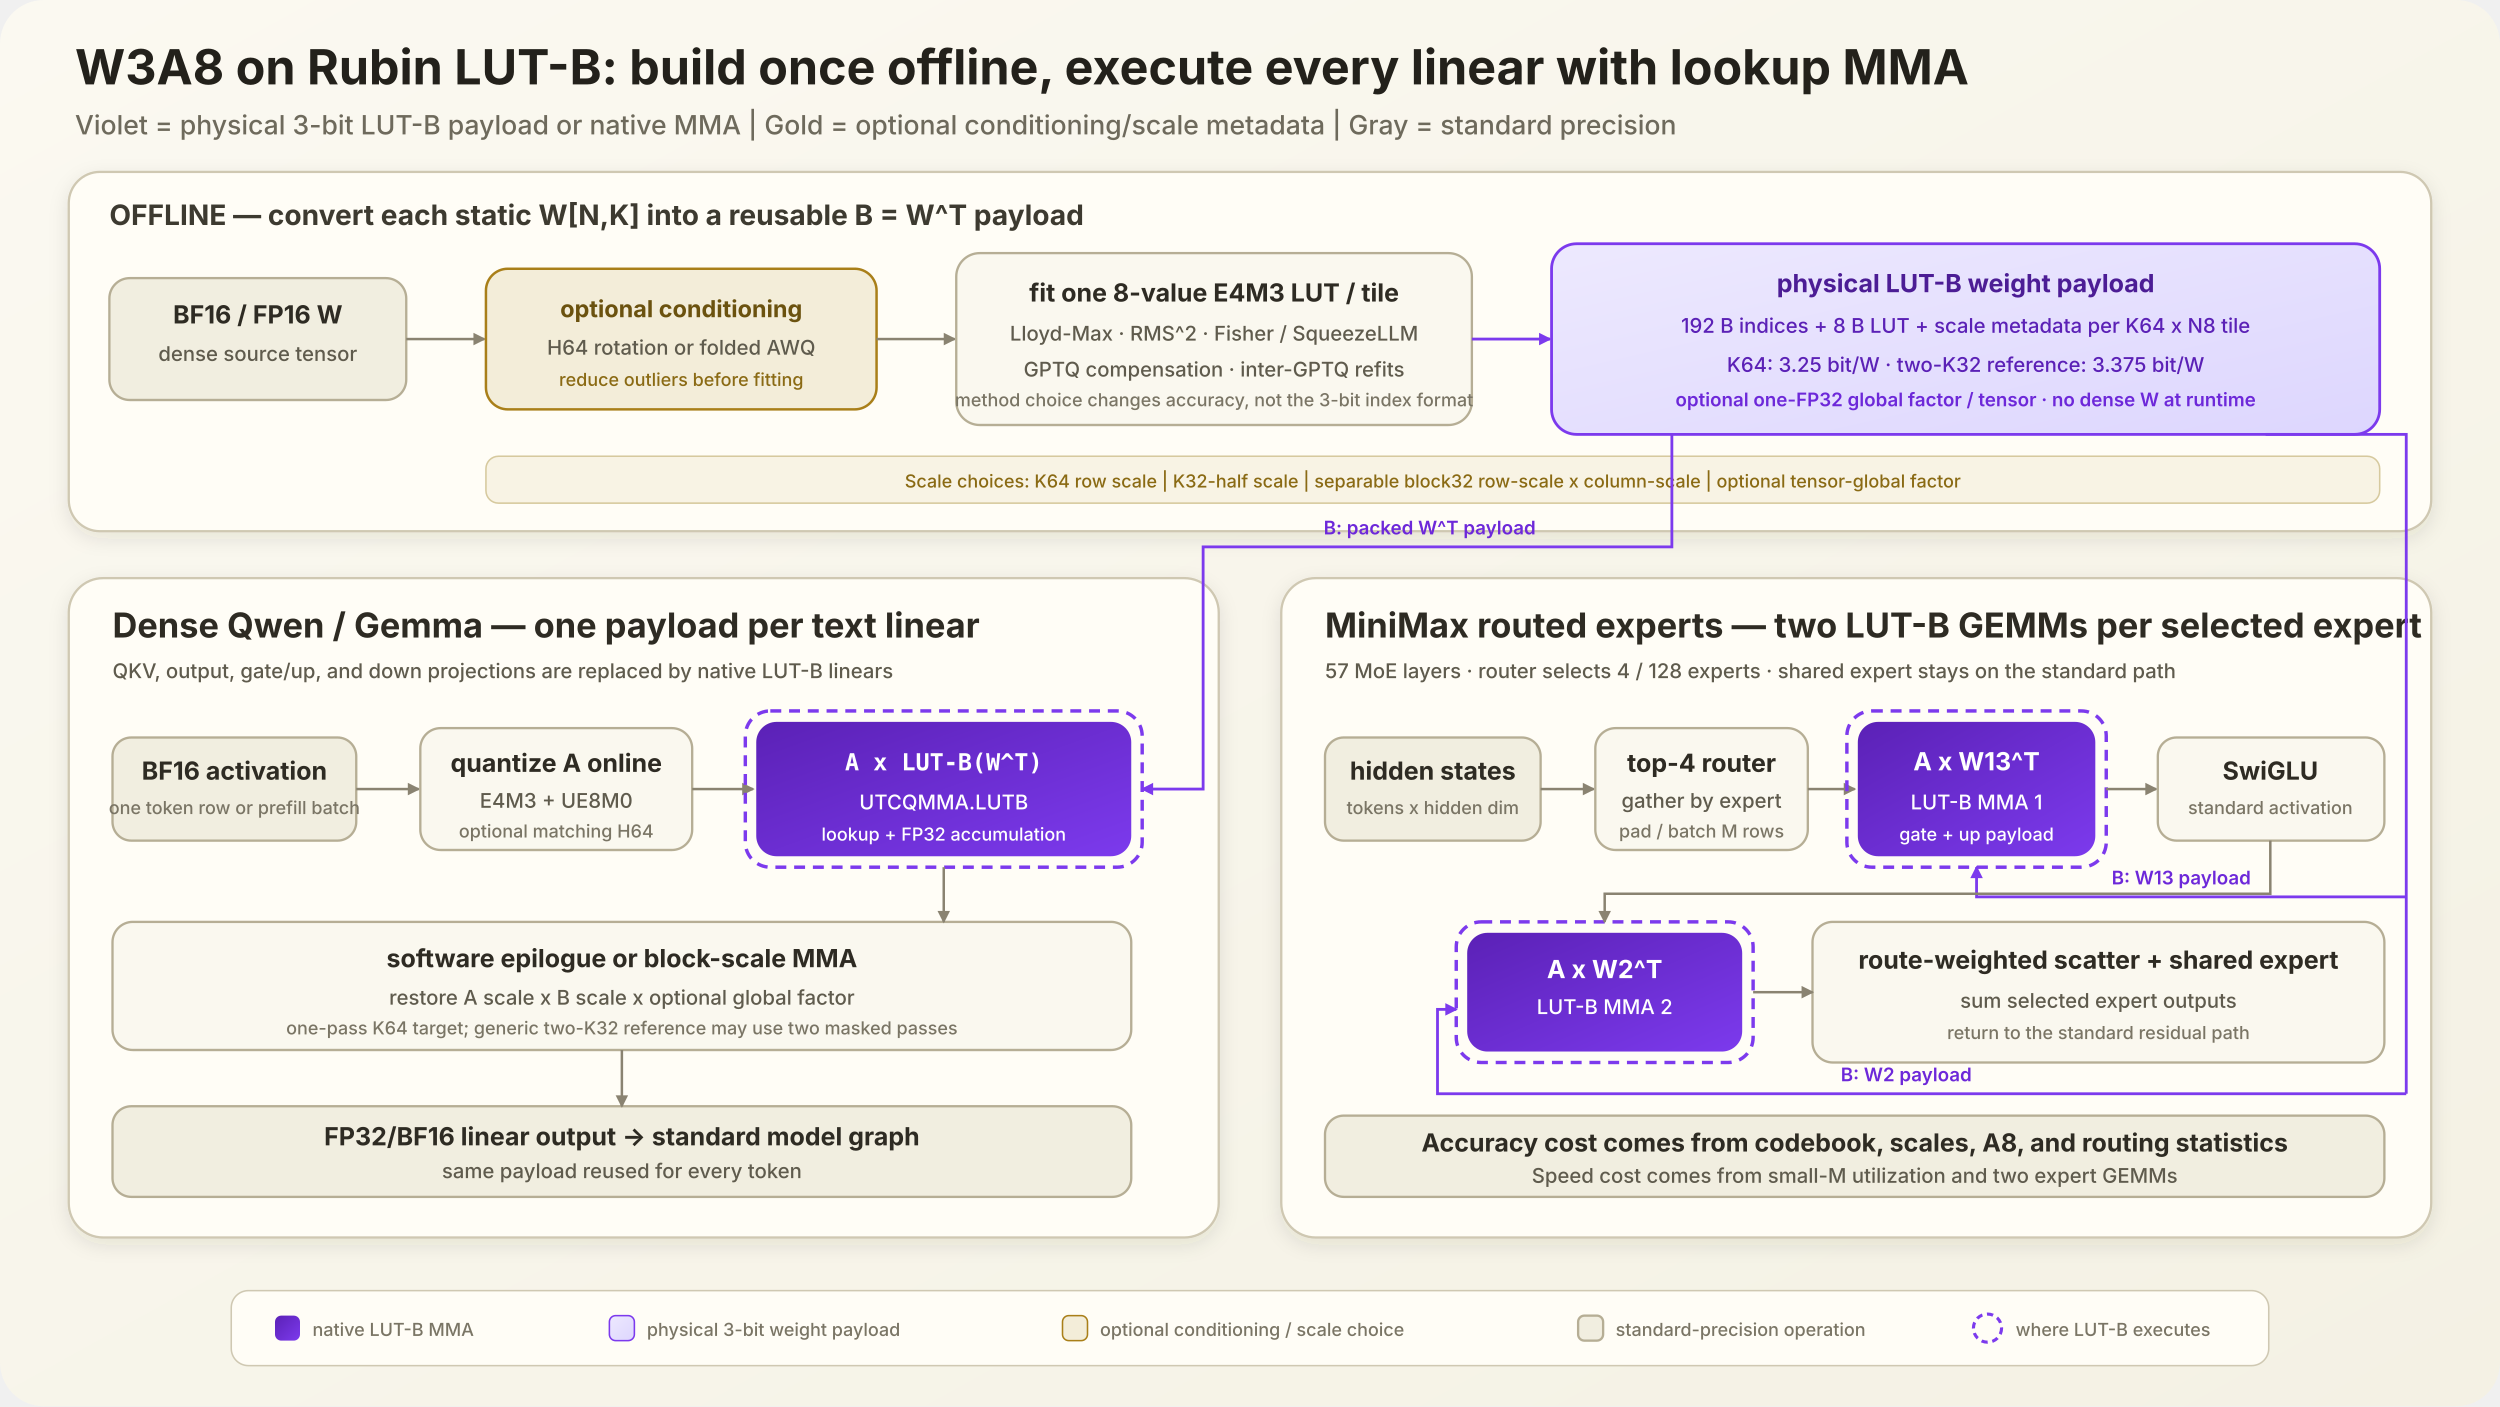
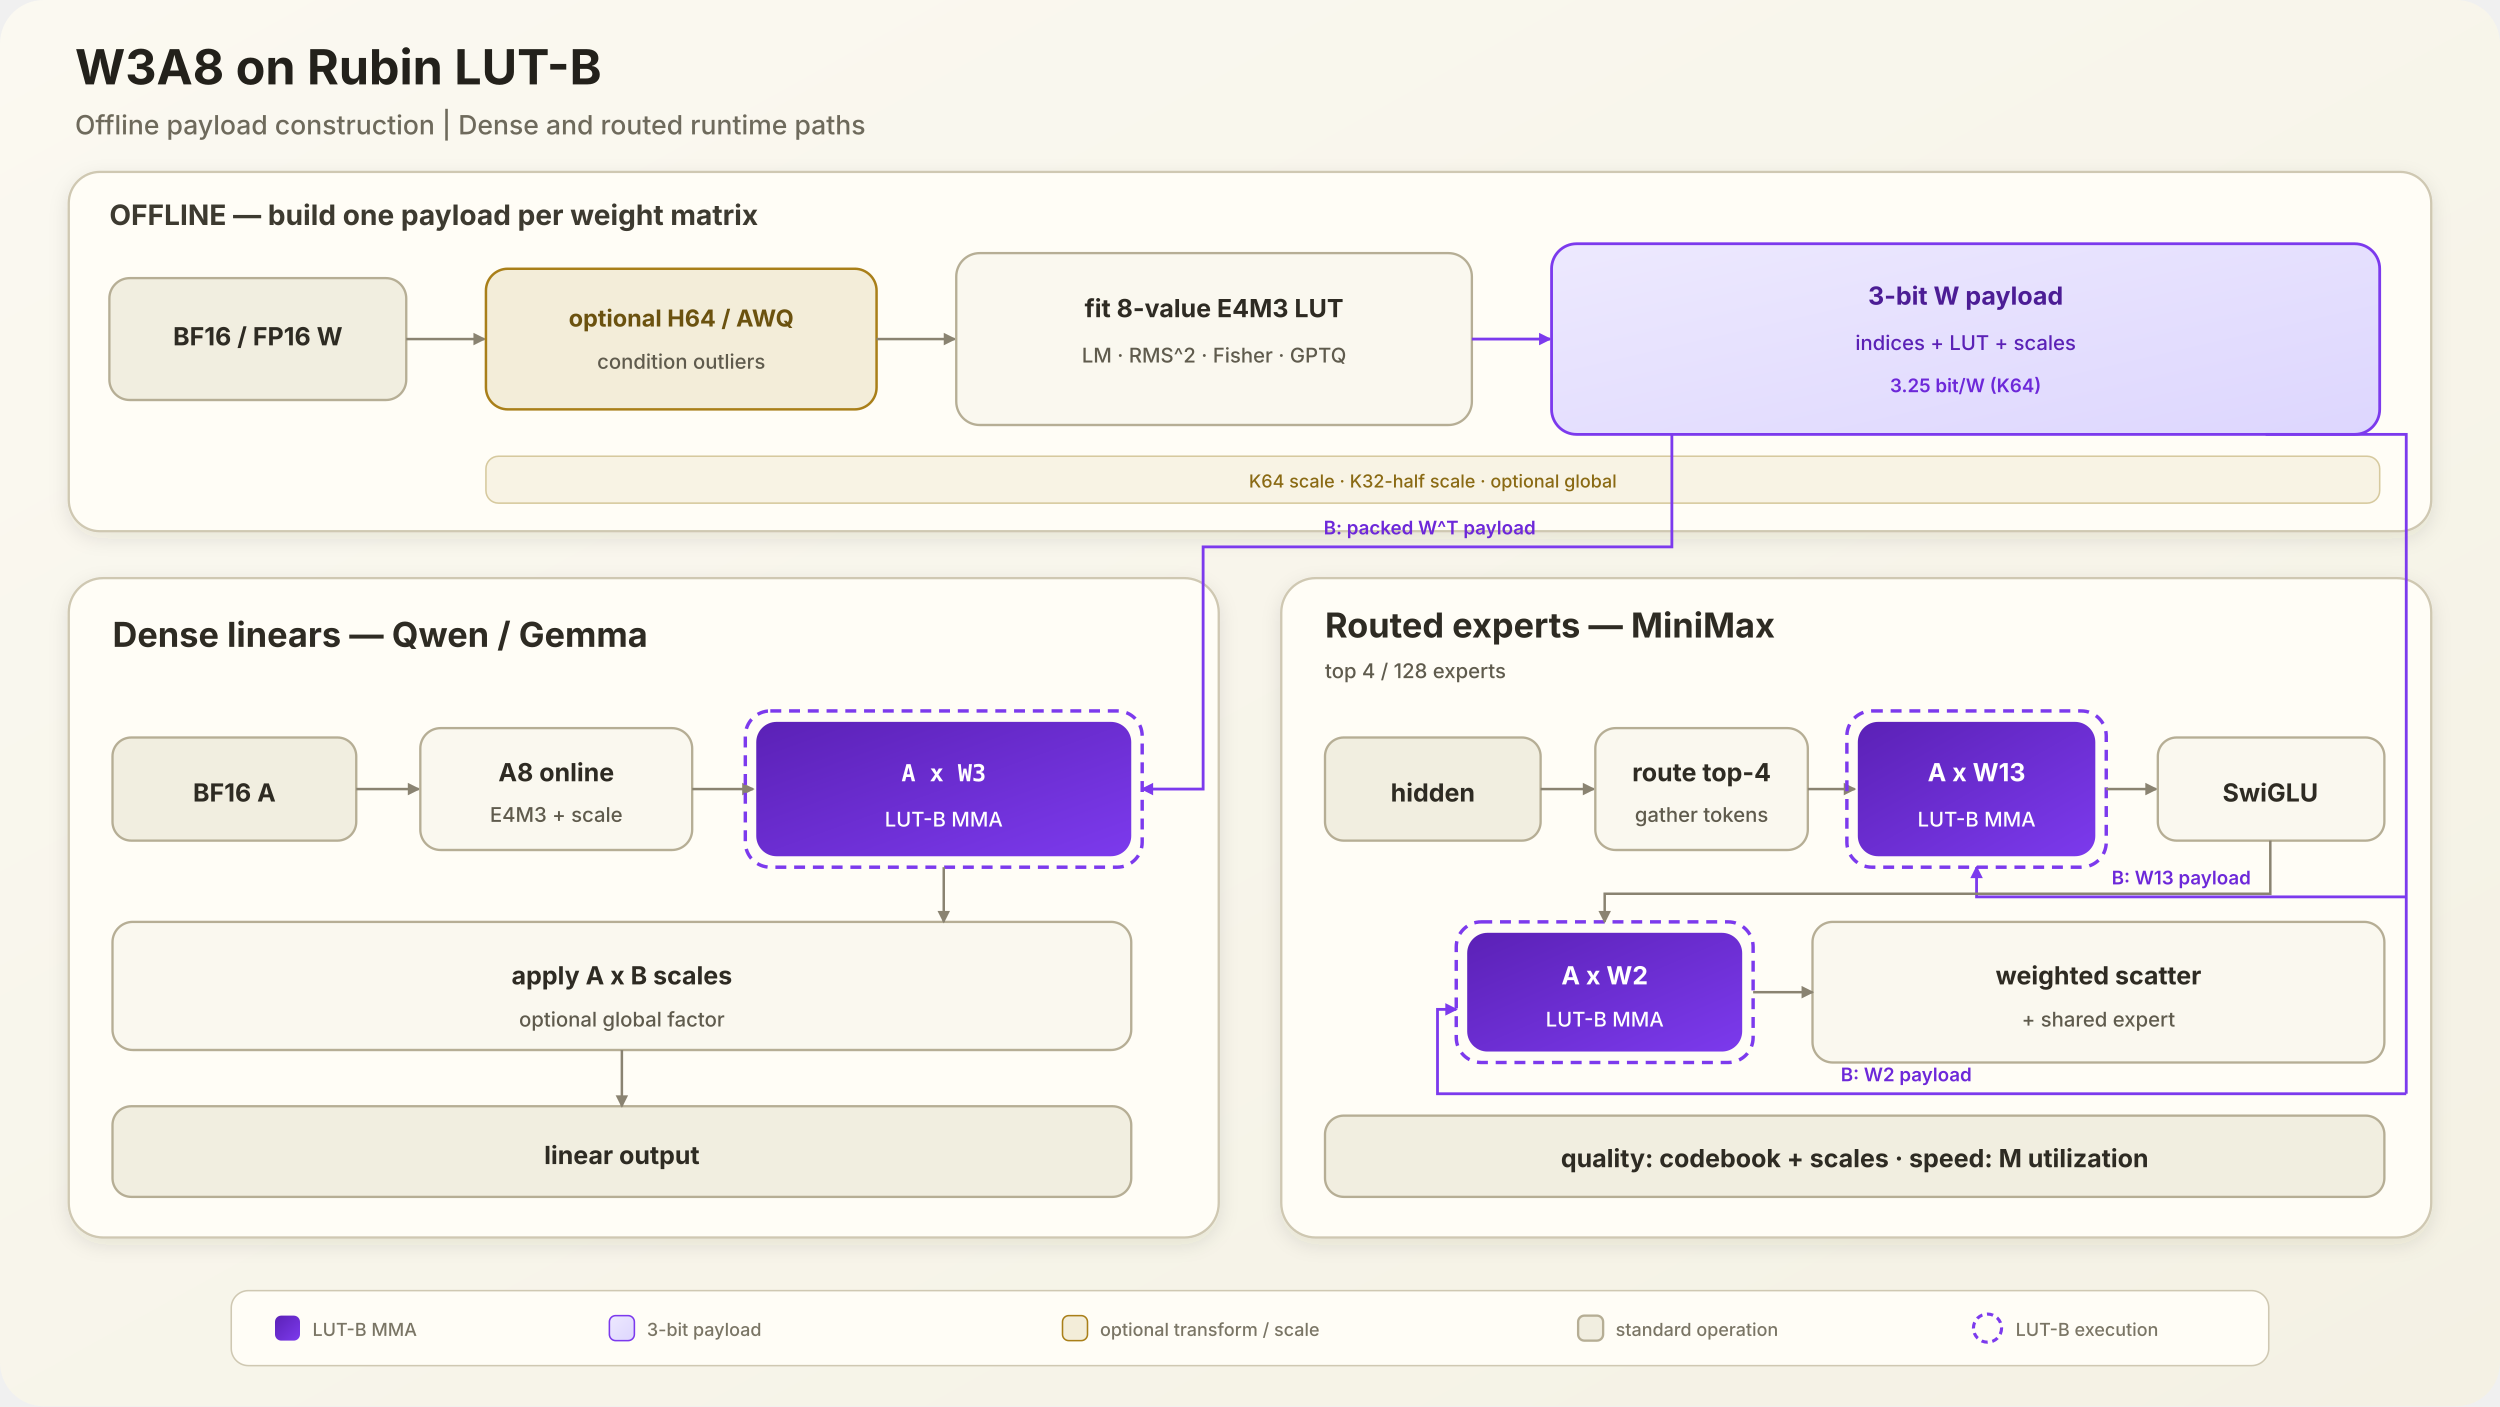
<svg xmlns="http://www.w3.org/2000/svg" width="1600" height="900" viewBox="0 0 1600 900" role="img" aria-labelledby="title desc">
  <defs>
    <linearGradient id="bg" x1="0" y1="0" x2="1" y2="1">
      <stop offset="0" stop-color="#fbf9f1" />
      <stop offset="1" stop-color="#f4f1e4" />
    </linearGradient>
    <linearGradient id="rubin" x1="0" y1="0" x2="1" y2="1">
      <stop offset="0" stop-color="#5b21b6" />
      <stop offset="1" stop-color="#7c3aed" />
    </linearGradient>
    <linearGradient id="payload" x1="0" y1="0" x2="1" y2="1">
      <stop offset="0" stop-color="#ede9fe" />
      <stop offset="1" stop-color="#ddd6fe" />
    </linearGradient>
    <filter id="shadow" x="-20%" y="-20%" width="140%" height="140%">
      <feDropShadow dx="0" dy="4" stdDeviation="6" flood-color="#3a3323" flood-opacity=".10" />
    </filter>
    <marker id="arrow" markerWidth="8" markerHeight="8" refX="7" refY="4" orient="auto" markerUnits="userSpaceOnUse">
      <path d="M0,0 L8,4 L0,8 Z" fill="#8a8371" />
    </marker>
    <marker id="arrowPurple" markerWidth="8" markerHeight="8" refX="7" refY="4" orient="auto" markerUnits="userSpaceOnUse">
      <path d="M0,0 L8,4 L0,8 Z" fill="#7c3aed" />
    </marker>
    <style>
      .title { font: 700 31px Inter, Arial, sans-serif; fill: #23211b; }
      .subtitle { font: 500 17px Inter, Arial, sans-serif; fill: #6e6a5c; }
      .panel-title { font: 700 22px Inter, Arial, sans-serif; fill: #2e2b23; }
      .band-title { font: 700 18px Inter, Arial, sans-serif; fill: #3d3a30; }
      .label { font: 700 16px Inter, Arial, sans-serif; fill: #2e2b23; }
      .small { font: 500 13px Inter, Arial, sans-serif; fill: #5f5b4d; }
      .tiny { font: 500 11.5px Inter, Arial, sans-serif; fill: #7a7565; }
      .vlabel { font: 700 16px Inter, Arial, sans-serif; fill: #4c1d95; }
      .vsmall { font: 500 13px Inter, Arial, sans-serif; fill: #5b21b6; }
      .vtiny { font: 600 12px Inter, Arial, sans-serif; fill: #6d28d9; }
      .glabel { font: 700 15px Inter, Arial, sans-serif; fill: #6b520f; }
      .gtiny { font: 500 11.5px Inter, Arial, sans-serif; fill: #8a6a14; }
      .mono { font: 700 15px "JetBrains Mono", Menlo, monospace; }
      .white { fill: #fff; }
      .line { fill: none; stroke: #8a8371; stroke-width: 1.6; marker-end: url(#arrow); }
      .purple-line { fill: none; stroke: #7c3aed; stroke-width: 1.8; marker-end: url(#arrowPurple); }
      .purple-trunk { fill: none; stroke: #7c3aed; stroke-width: 1.8; }
      .dash-line { fill: none; stroke: #a89f88; stroke-width: 1.4; stroke-dasharray: 5 4; marker-end: url(#arrow); }
      .halo { fill: none; stroke: #7c3aed; stroke-width: 2.2; stroke-dasharray: 7 5; }
      .nbox { fill: #faf8ef; stroke: #b6ae95; stroke-width: 1.5; }
      .nbox2 { fill: #f1eee0; stroke: #b6ae95; stroke-width: 1.5; }
      .vbox { fill: url(#payload); stroke: #7c3aed; stroke-width: 1.8; }
    </style>
  </defs>
  <rect x="0" y="0" width="1600" height="900" rx="28" fill="url(#bg)" />
-   <text x="48" y="54" class="title">W3A8 on Rubin LUT-B: build once offline, execute every linear with lookup MMA</text>
-   <text x="48" y="86" class="subtitle">Violet = physical 3-bit LUT-B payload or native MMA | Gold = optional conditioning/scale metadata | Gray = standard precision</text>
+   <text x="48" y="54" class="title">W3A8 on Rubin LUT-B</text>
+   <text x="48" y="86" class="subtitle">Offline payload construction | Dense and routed runtime paths</text>
  <rect x="44" y="110" width="1512" height="230" rx="20" fill="#fffdf6" stroke="#cfc8b2" stroke-width="1.5" filter="url(#shadow)" />
-   <text x="70" y="144" class="band-title">OFFLINE — convert each static W[N,K] into a reusable B = W^T payload</text>
+   <text x="70" y="144" class="band-title">OFFLINE — build one payload per weight matrix</text>
  <rect x="70" y="178" width="190" height="78" rx="13" class="nbox2" />
-   <text x="165" y="207" class="label" text-anchor="middle">BF16 / FP16 W</text>
-   <text x="165" y="231" class="small" text-anchor="middle">dense source tensor</text>
+   <text x="165" y="221" class="label" text-anchor="middle">BF16 / FP16 W</text>
  <path d="M260 217 H310" class="line" />
  <rect x="311" y="172" width="250" height="90" rx="14" fill="#f3edd9" stroke="#a97f19" stroke-width="1.6" />
-   <text x="436" y="203" class="glabel" text-anchor="middle">optional conditioning</text>
-   <text x="436" y="227" class="small" text-anchor="middle">H64 rotation or folded AWQ</text>
-   <text x="436" y="247" class="gtiny" text-anchor="middle">reduce outliers before fitting</text>
+   <text x="436" y="209" class="glabel" text-anchor="middle">optional H64 / AWQ</text>
+   <text x="436" y="236" class="small" text-anchor="middle">condition outliers</text>
  <path d="M561 217 H611" class="line" />
  <rect x="612" y="162" width="330" height="110" rx="15" class="nbox" />
-   <text x="777" y="193" class="label" text-anchor="middle">fit one 8-value E4M3 LUT / tile</text>
-   <text x="777" y="218" class="small" text-anchor="middle">Lloyd-Max · RMS^2 · Fisher / SqueezeLLM</text>
-   <text x="777" y="241" class="small" text-anchor="middle">GPTQ compensation · inter-GPTQ refits</text>
-   <text x="777" y="260" class="tiny" text-anchor="middle">method choice changes accuracy, not the 3-bit index format</text>
+   <text x="777" y="203" class="label" text-anchor="middle">fit 8-value E4M3 LUT</text>
+   <text x="777" y="232" class="small" text-anchor="middle">LM · RMS^2 · Fisher · GPTQ</text>
  <path d="M942 217 H992" class="purple-line" />
  <rect x="993" y="156" width="530" height="122" rx="16" class="vbox" />
-   <text x="1258" y="187" class="vlabel" text-anchor="middle">physical LUT-B weight payload</text>
-   <text x="1258" y="213" class="vsmall" text-anchor="middle">192 B indices + 8 B LUT + scale metadata per K64 x N8 tile</text>
-   <text x="1258" y="238" class="vsmall" text-anchor="middle">K64: 3.25 bit/W · two-K32 reference: 3.375 bit/W</text>
-   <text x="1258" y="260" class="vtiny" text-anchor="middle">optional one-FP32 global factor / tensor · no dense W at runtime</text>
+   <text x="1258" y="195" class="vlabel" text-anchor="middle">3-bit W payload</text>
+   <text x="1258" y="224" class="vsmall" text-anchor="middle">indices + LUT + scales</text>
+   <text x="1258" y="251" class="vtiny" text-anchor="middle">3.25 bit/W (K64)</text>
  <rect x="311" y="292" width="1212" height="30" rx="8" fill="#f8f3e4" stroke="#d6c99e" />
-   <text x="917" y="312" class="gtiny" text-anchor="middle">Scale choices: K64 row scale | K32-half scale | separable block32 row-scale x column-scale | optional tensor-global factor</text>
+   <text x="917" y="312" class="gtiny" text-anchor="middle">K64 scale · K32-half scale · optional global</text>
  <rect x="44" y="370" width="736" height="422" rx="22" fill="#fffdf6" stroke="#cfc8b2" stroke-width="1.5" filter="url(#shadow)" />
-   <text x="72" y="408" class="panel-title">Dense Qwen / Gemma — one payload per text linear</text>
-   <text x="72" y="434" class="small">QKV, output, gate/up, and down projections are replaced by native LUT-B linears</text>
+   <text x="72" y="414" class="panel-title">Dense linears — Qwen / Gemma</text>
  <rect x="72" y="472" width="156" height="66" rx="12" class="nbox2" />
-   <text x="150" y="499" class="label" text-anchor="middle">BF16 activation</text>
-   <text x="150" y="521" class="tiny" text-anchor="middle">one token row or prefill batch</text>
+   <text x="150" y="513" class="label" text-anchor="middle">BF16 A</text>
  <path d="M228 505 H268" class="line" />
  <rect x="269" y="466" width="174" height="78" rx="13" class="nbox" />
-   <text x="356" y="494" class="label" text-anchor="middle">quantize A online</text>
-   <text x="356" y="517" class="small" text-anchor="middle">E4M3 + UE8M0</text>
-   <text x="356" y="536" class="tiny" text-anchor="middle">optional matching H64</text>
+   <text x="356" y="500" class="label" text-anchor="middle">A8 online</text>
+   <text x="356" y="526" class="small" text-anchor="middle">E4M3 + scale</text>
  <path d="M443 505 H482" class="line" />
  <rect x="477" y="455" width="254" height="100" rx="16" class="halo" />
  <rect x="484" y="462" width="240" height="86" rx="13" fill="url(#rubin)" />
-   <text x="604" y="493" class="mono white" text-anchor="middle">A x LUT-B(W^T)</text>
-   <text x="604" y="518" class="small white" text-anchor="middle">UTCQMMA.LUTB</text>
-   <text x="604" y="538" class="tiny white" text-anchor="middle">lookup + FP32 accumulation</text>
+   <text x="604" y="500" class="mono white" text-anchor="middle">A x W3</text>
+   <text x="604" y="529" class="small white" text-anchor="middle">LUT-B MMA</text>
  <path d="M1070 278 V350 H770 V505 H731" class="purple-line" />
  <text x="915" y="342" class="vtiny" text-anchor="middle">B: packed W^T payload</text>
  <rect x="72" y="590" width="652" height="82" rx="13" class="nbox" />
-   <text x="398" y="619" class="label" text-anchor="middle">software epilogue or block-scale MMA</text>
-   <text x="398" y="643" class="small" text-anchor="middle">restore A scale x B scale x optional global factor</text>
-   <text x="398" y="662" class="tiny" text-anchor="middle">one-pass K64 target; generic two-K32 reference may use two masked passes</text>
+   <text x="398" y="630" class="label" text-anchor="middle">apply A x B scales</text>
+   <text x="398" y="657" class="small" text-anchor="middle">optional global factor</text>
  <path d="M604 555 V590" class="line" />
  <rect x="72" y="708" width="652" height="58" rx="12" class="nbox2" />
-   <text x="398" y="733" class="label" text-anchor="middle">FP32/BF16 linear output → standard model graph</text>
-   <text x="398" y="754" class="small" text-anchor="middle">same payload reused for every token</text>
+   <text x="398" y="745" class="label" text-anchor="middle">linear output</text>
  <path d="M398 672 V708" class="line" />
  <rect x="820" y="370" width="736" height="422" rx="22" fill="#fffdf6" stroke="#cfc8b2" stroke-width="1.5" filter="url(#shadow)" />
-   <text x="848" y="408" class="panel-title">MiniMax routed experts — two LUT-B GEMMs per selected expert</text>
-   <text x="848" y="434" class="small">57 MoE layers · router selects 4 / 128 experts · shared expert stays on the standard path</text>
+   <text x="848" y="408" class="panel-title">Routed experts — MiniMax</text>
+   <text x="848" y="434" class="small">top 4 / 128 experts</text>
  <rect x="848" y="472" width="138" height="66" rx="12" class="nbox2" />
-   <text x="917" y="499" class="label" text-anchor="middle">hidden states</text>
-   <text x="917" y="521" class="tiny" text-anchor="middle">tokens x hidden dim</text>
+   <text x="917" y="513" class="label" text-anchor="middle">hidden</text>
  <path d="M986 505 H1020" class="line" />
  <rect x="1021" y="466" width="136" height="78" rx="13" class="nbox" />
-   <text x="1089" y="494" class="label" text-anchor="middle">top-4 router</text>
-   <text x="1089" y="517" class="small" text-anchor="middle">gather by expert</text>
-   <text x="1089" y="536" class="tiny" text-anchor="middle">pad / batch M rows</text>
+   <text x="1089" y="500" class="label" text-anchor="middle">route top-4</text>
+   <text x="1089" y="526" class="small" text-anchor="middle">gather tokens</text>
  <path d="M1157 505 H1187" class="line" />
  <rect x="1182" y="455" width="166" height="100" rx="16" class="halo" />
  <rect x="1189" y="462" width="152" height="86" rx="13" fill="url(#rubin)" />
-   <text x="1265" y="493" class="label white" text-anchor="middle">A x W13^T</text>
-   <text x="1265" y="518" class="small white" text-anchor="middle">LUT-B MMA 1</text>
-   <text x="1265" y="538" class="tiny white" text-anchor="middle">gate + up payload</text>
+   <text x="1265" y="500" class="label white" text-anchor="middle">A x W13</text>
+   <text x="1265" y="529" class="small white" text-anchor="middle">LUT-B MMA</text>
  <path d="M1348 505 H1380" class="line" />
  <rect x="1381" y="472" width="145" height="66" rx="12" class="nbox" />
-   <text x="1453" y="499" class="label" text-anchor="middle">SwiGLU</text>
-   <text x="1453" y="521" class="tiny" text-anchor="middle">standard activation</text>
+   <text x="1453" y="513" class="label" text-anchor="middle">SwiGLU</text>
  <path d="M1450 278 H1540 V700" class="purple-trunk" />
  <path d="M1540 574 H1265 V555" class="purple-line" />
  <text x="1396" y="566" class="vtiny" text-anchor="middle">B: W13 payload</text>
  <rect x="932" y="590" width="190" height="90" rx="16" class="halo" />
  <rect x="939" y="597" width="176" height="76" rx="13" fill="url(#rubin)" />
-   <text x="1027" y="626" class="label white" text-anchor="middle">A x W2^T</text>
-   <text x="1027" y="649" class="small white" text-anchor="middle">LUT-B MMA 2</text>
+   <text x="1027" y="630" class="label white" text-anchor="middle">A x W2</text>
+   <text x="1027" y="657" class="small white" text-anchor="middle">LUT-B MMA</text>
  <path d="M1453 538 V572 H1027 V590" class="line" />
  <path d="M1540 700 H920 V646 H932" class="purple-line" />
  <text x="1220" y="692" class="vtiny" text-anchor="middle">B: W2 payload</text>
  <rect x="1160" y="590" width="366" height="90" rx="13" class="nbox" />
-   <text x="1343" y="620" class="label" text-anchor="middle">route-weighted scatter + shared expert</text>
-   <text x="1343" y="645" class="small" text-anchor="middle">sum selected expert outputs</text>
-   <text x="1343" y="665" class="tiny" text-anchor="middle">return to the standard residual path</text>
+   <text x="1343" y="630" class="label" text-anchor="middle">weighted scatter</text>
+   <text x="1343" y="657" class="small" text-anchor="middle">+ shared expert</text>
  <path d="M1122 635 H1160" class="line" />
  <rect x="848" y="714" width="678" height="52" rx="12" class="nbox2" />
-   <text x="1187" y="737" class="label" text-anchor="middle">Accuracy cost comes from codebook, scales, A8, and routing statistics</text>
-   <text x="1187" y="757" class="small" text-anchor="middle">Speed cost comes from small-M utilization and two expert GEMMs</text>
+   <text x="1187" y="747" class="label" text-anchor="middle">quality: codebook + scales · speed: M utilization</text>
  <rect x="148" y="826" width="1304" height="48" rx="11" fill="#fffdf6" stroke="#cfc8b2" />
  <rect x="176" y="842" width="16" height="16" rx="4" fill="url(#rubin)" />
-   <text x="200" y="855" class="tiny">native LUT-B MMA</text>
+   <text x="200" y="855" class="tiny">LUT-B MMA</text>
  <rect x="390" y="842" width="16" height="16" rx="4" fill="url(#payload)" stroke="#7c3aed" />
-   <text x="414" y="855" class="tiny">physical 3-bit weight payload</text>
+   <text x="414" y="855" class="tiny">3-bit payload</text>
  <rect x="680" y="842" width="16" height="16" rx="4" fill="#f3edd9" stroke="#a97f19" />
-   <text x="704" y="855" class="tiny">optional conditioning / scale choice</text>
+   <text x="704" y="855" class="tiny">optional transform / scale</text>
  <rect x="1010" y="842" width="16" height="16" rx="4" class="nbox2" />
-   <text x="1034" y="855" class="tiny">standard-precision operation</text>
+   <text x="1034" y="855" class="tiny">standard operation</text>
  <circle cx="1272" cy="850" r="9" fill="none" stroke="#7c3aed" stroke-width="2" stroke-dasharray="4 3" />
-   <text x="1290" y="855" class="tiny">where LUT-B executes</text>
+   <text x="1290" y="855" class="tiny">LUT-B execution</text>
</svg>
